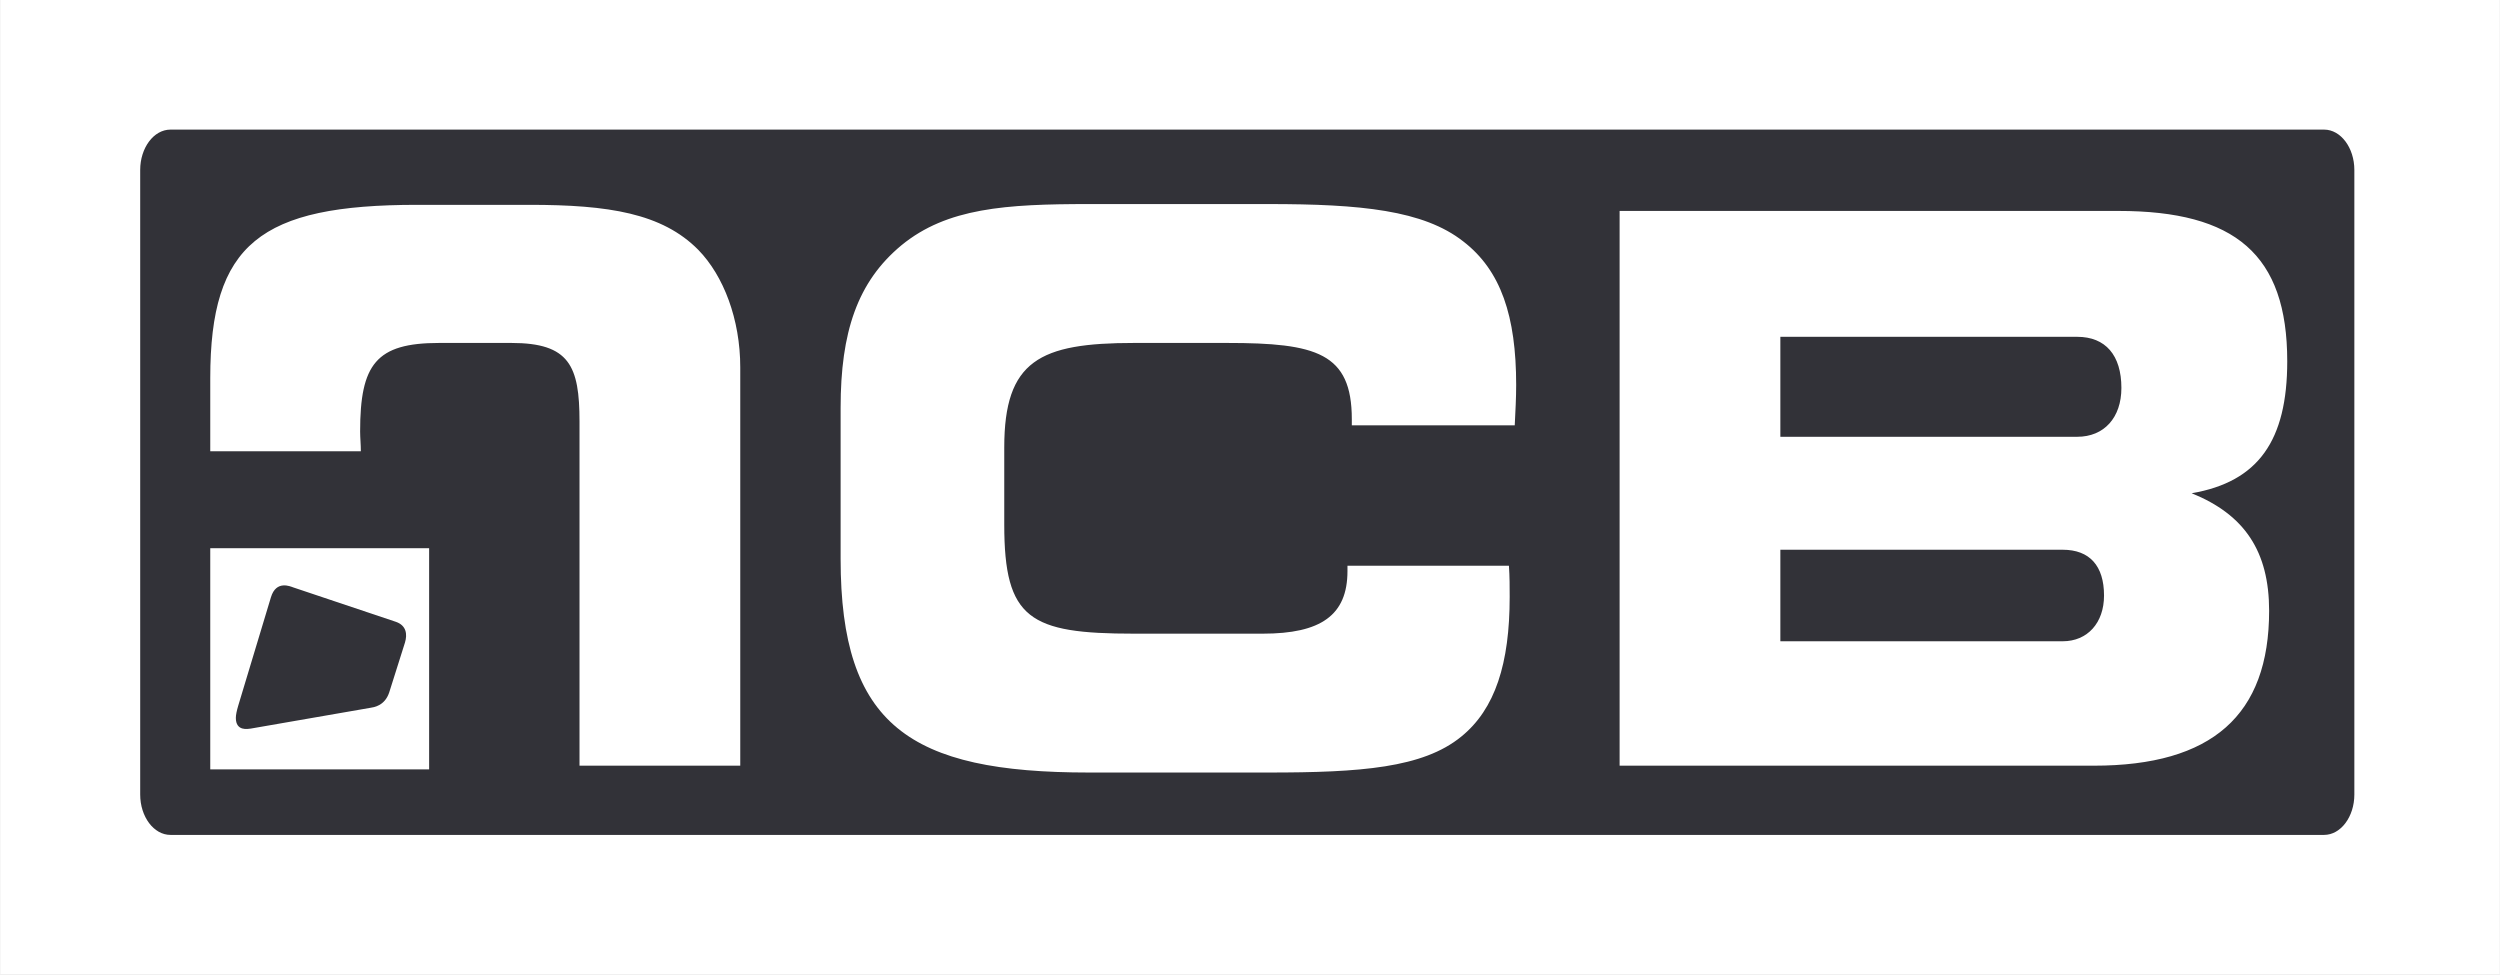
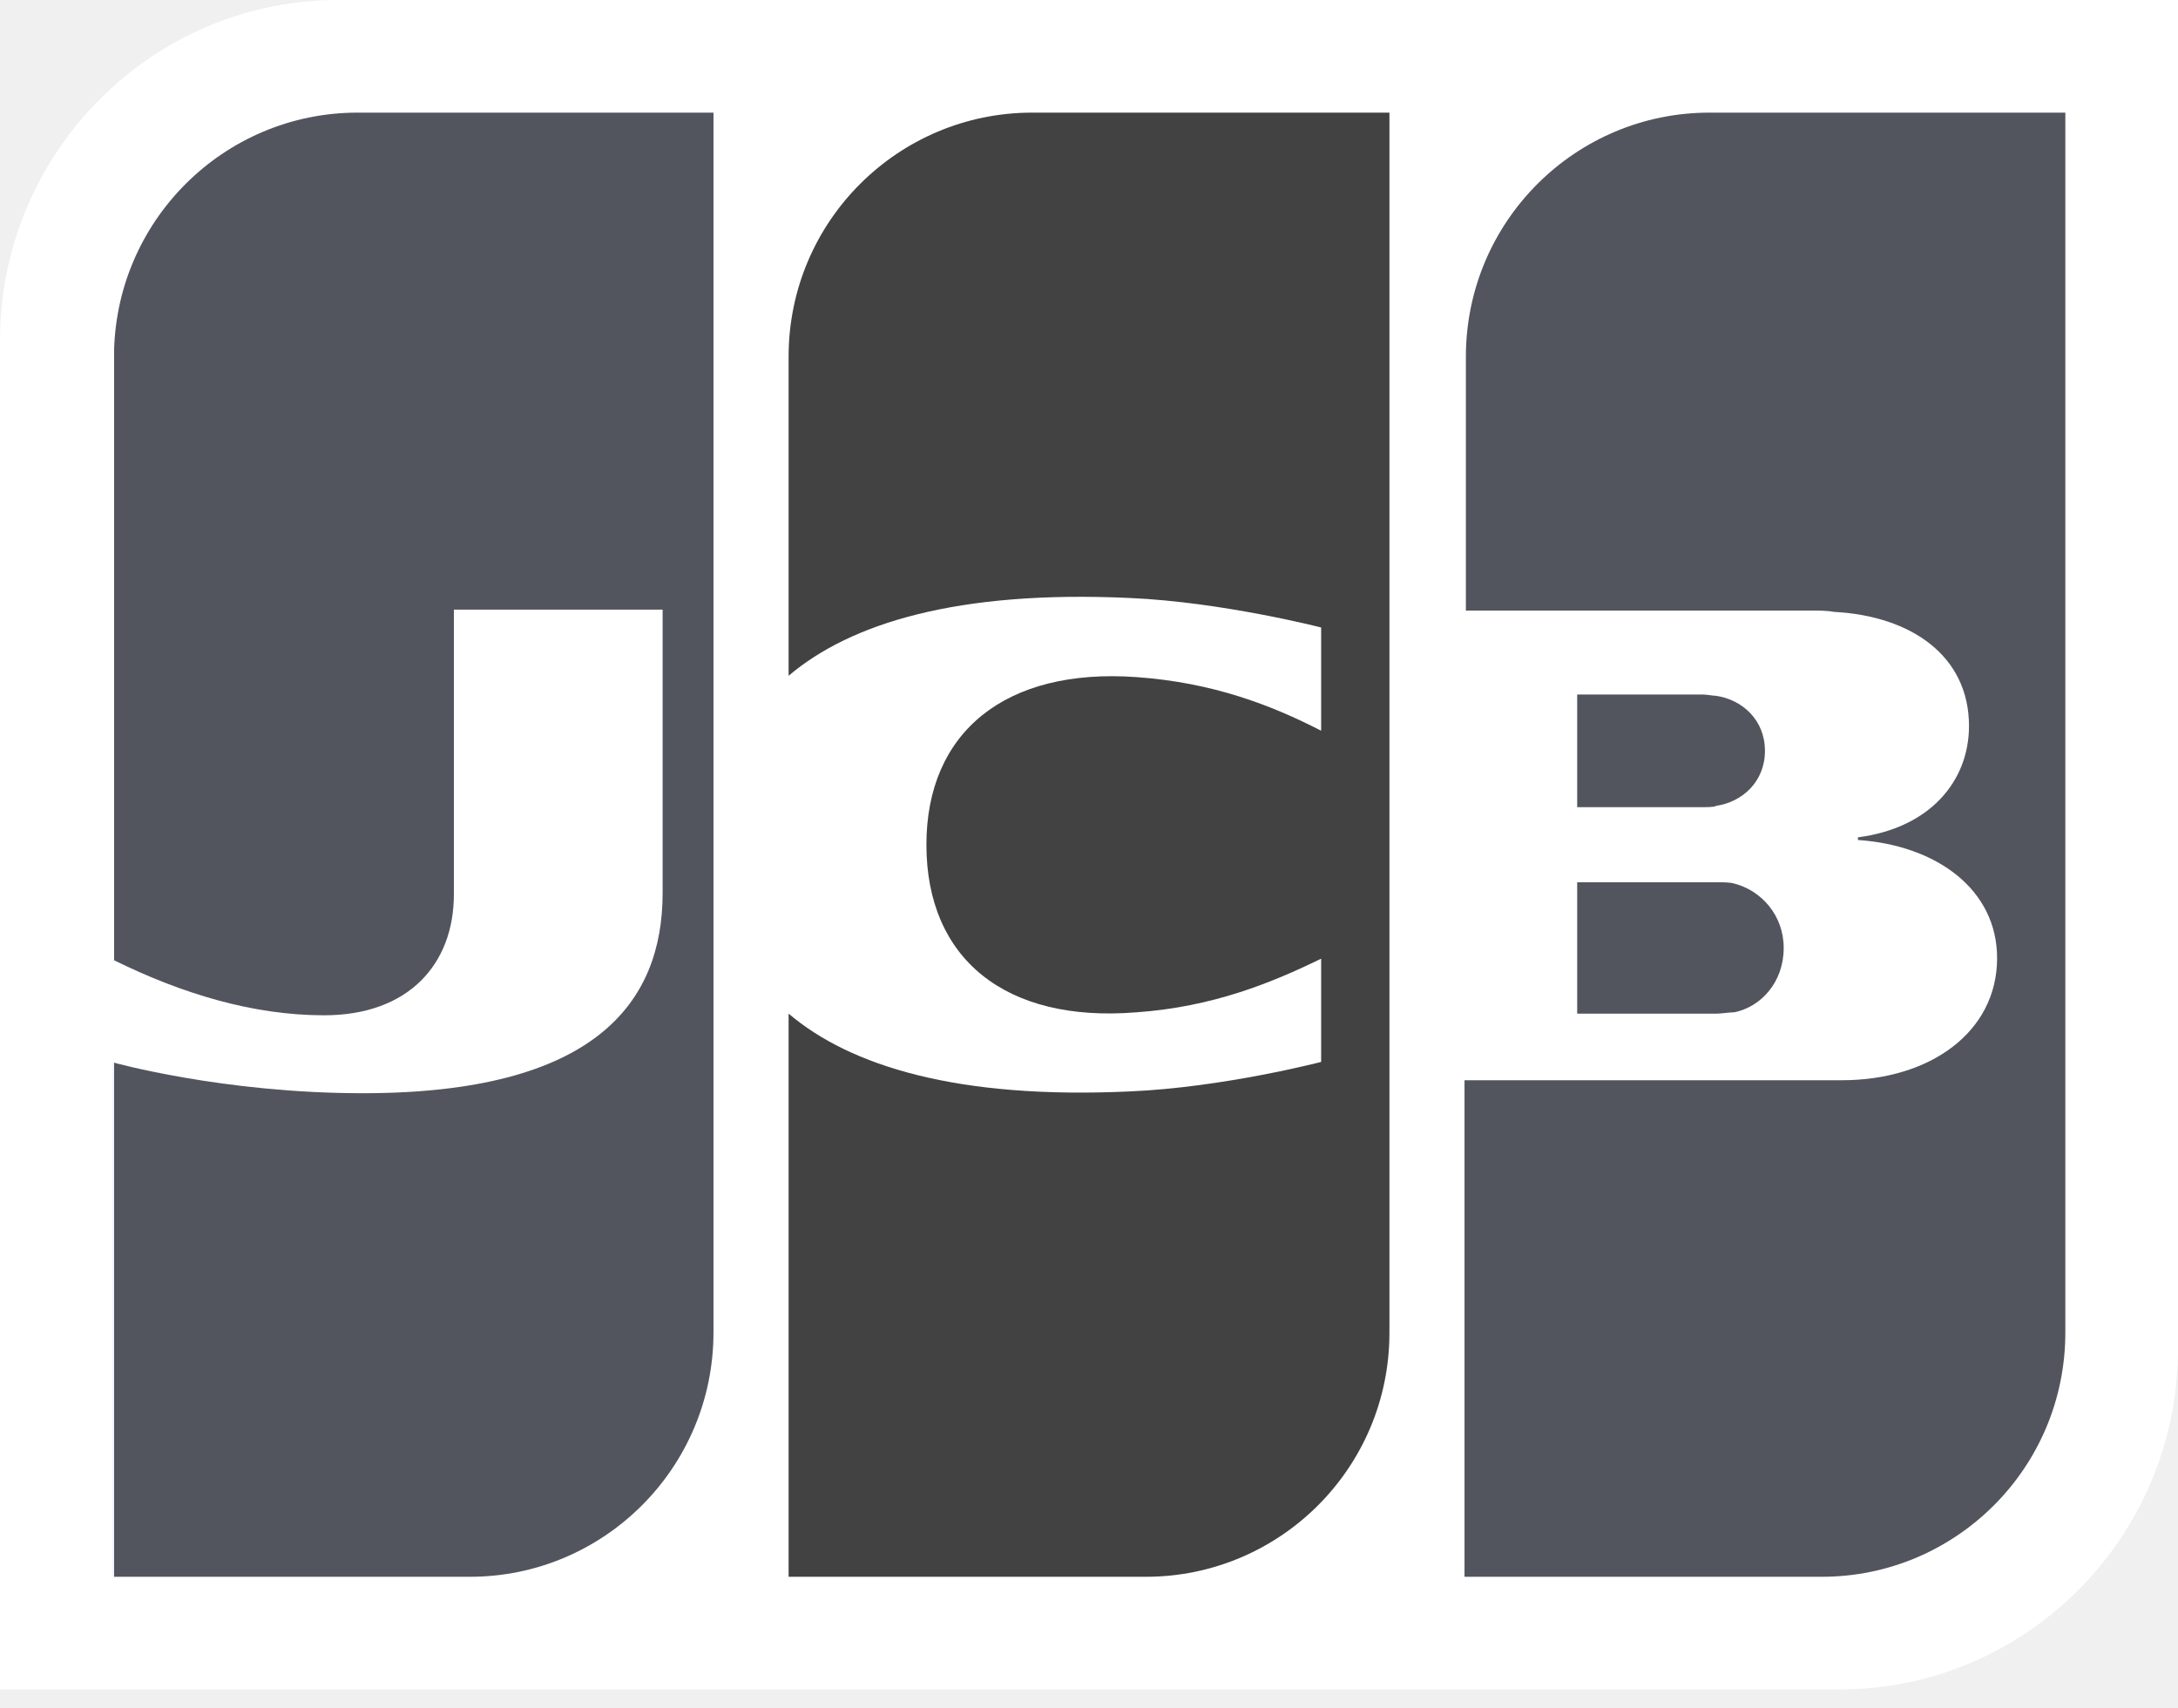
- <svg xmlns="http://www.w3.org/2000/svg" width="77" height="30" viewBox="0 0 77 30" fill="none">
-   <g clip-path="url(#clip0_1913_251)">
-     <path d="M0.016 30H76.984V1.01388e-07H0.016V30Z" fill="white" />
-     <path d="M72.514 5.235C72.514 4.551 72.095 3.992 71.584 3.992H5.249C4.737 3.992 4.318 4.551 4.318 5.235V24.472C4.318 25.156 4.737 25.715 5.249 25.715H71.583C72.095 25.715 72.514 25.156 72.514 24.472L72.514 5.235Z" fill="#323238" />
-     <path d="M65.337 12.059C65.34 12.022 65.341 11.984 65.341 11.945L65.341 11.952C65.342 11.988 65.339 12.023 65.337 12.059" fill="#204595" />
-     <path d="M21.507 7.695C20.392 6.567 18.741 6.309 16.311 6.309H12.854C8.014 6.309 6.476 7.508 6.476 11.643V13.9H11.114C11.114 13.688 11.092 13.477 11.092 13.289C11.092 11.221 11.582 10.563 13.523 10.563H15.753C17.537 10.563 17.849 11.268 17.849 12.983V23.583H22.8V11.315C22.8 9.834 22.287 8.494 21.507 7.695M41.502 17.59C41.502 18.953 40.677 19.517 38.893 19.517H34.923C31.712 19.517 30.931 19.07 30.931 16.156V13.782C30.931 11.103 32.024 10.563 34.923 10.563H37.8C40.543 10.563 41.636 10.868 41.636 12.913V13.101H46.654C46.676 12.654 46.698 12.255 46.698 11.855C46.698 9.74 46.23 8.33 45.07 7.437C43.844 6.473 41.904 6.285 39.071 6.285H33.541C30.976 6.285 29.169 6.403 27.765 7.554C26.404 8.682 25.891 10.233 25.891 12.56V17.214C25.891 22.337 28.009 23.794 33.541 23.794H39.071C41.904 23.794 43.822 23.653 45.004 22.69C46.052 21.843 46.498 20.433 46.498 18.389C46.498 18.083 46.498 17.754 46.475 17.425H41.502V17.59H41.502ZM49.884 6.497V23.583H64.492C68.127 23.583 69.889 22.031 69.889 18.812C69.889 16.978 69.131 15.851 67.503 15.192C69.554 14.84 70.447 13.571 70.447 11.127C70.447 7.836 68.841 6.497 65.25 6.497H49.884V6.497ZM64.804 18.342C64.804 19.188 64.291 19.751 63.533 19.751H54.835V16.932H63.533C64.358 16.932 64.804 17.425 64.804 18.342ZM65.339 11.949C65.339 12.866 64.804 13.453 63.979 13.453H54.835V10.374H63.979C64.849 10.374 65.339 10.939 65.339 11.949Z" fill="white" />
-     <path d="M6.476 23.697H13.217V16.885H6.476V23.697Z" fill="white" />
-     <path d="M11.402 20.244C11.402 20.244 11.512 20.248 11.544 20.25C11.575 20.253 11.634 20.256 11.67 20.183C11.68 20.164 11.736 19.983 11.743 19.962C11.75 19.94 11.766 19.842 11.693 19.825C11.679 19.822 11.549 19.795 11.549 19.795L11.402 20.244V20.244ZM11.151 21.076C11.151 21.076 11.295 21.064 11.33 21.061C11.366 21.058 11.39 21.041 11.405 21.008C11.414 20.988 11.467 20.822 11.474 20.804C11.48 20.786 11.507 20.686 11.428 20.683C11.415 20.683 11.273 20.683 11.273 20.683L11.151 21.076V21.076ZM10.645 21.552C10.645 21.552 11.248 21.461 11.305 21.451C11.556 21.409 11.665 21.195 11.696 21.095C11.707 21.062 11.776 20.83 11.785 20.804C11.854 20.608 11.68 20.507 11.68 20.507C11.68 20.507 11.878 20.469 11.946 20.301C11.946 20.301 12.072 19.913 12.084 19.874C12.096 19.835 12.186 19.526 11.88 19.412C11.839 19.397 11.347 19.259 11.347 19.259L10.645 21.552V21.552ZM8.204 21.937L9.193 21.781L9.352 21.214L9.122 21.235C9.122 21.235 9.69 19.316 9.71 19.256C9.781 19.04 9.824 18.816 9.513 18.708C9.473 18.694 9.183 18.606 9.148 18.597C8.968 18.553 8.74 18.552 8.651 18.846L8.29 20.033L8.734 20.066C8.734 20.066 8.917 19.457 8.932 19.412C8.972 19.284 8.997 19.235 9.124 19.266C9.216 19.289 9.213 19.328 9.188 19.412C9.178 19.448 8.643 21.274 8.643 21.274L8.39 21.294L8.204 21.937V21.937Z" fill="#121212" />
-     <path d="M8.204 21.937L9.193 21.781L9.352 21.214L9.122 21.235C9.122 21.235 9.69 19.316 9.71 19.256C9.781 19.04 9.824 18.816 9.513 18.708C9.473 18.694 9.183 18.606 9.148 18.597C8.968 18.553 8.74 18.552 8.651 18.846L8.29 20.033L8.734 20.066C8.734 20.066 8.917 19.457 8.932 19.412C8.972 19.284 8.997 19.235 9.124 19.266C9.216 19.289 9.213 19.328 9.188 19.412C9.178 19.448 8.643 21.274 8.643 21.274L8.39 21.294L8.204 21.937V21.937Z" stroke="#323238" stroke-width="0.326" stroke-miterlimit="3.864" />
-     <path d="M9.679 21.712C9.722 21.704 10.04 21.651 10.093 21.642C10.147 21.633 10.443 21.582 10.521 21.294C10.54 21.224 10.697 20.718 10.697 20.718L10.321 20.722C10.321 20.722 10.251 20.966 10.236 21.008C10.2 21.112 10.198 21.138 10.085 21.156C9.971 21.169 9.977 21.119 10.003 21.034C10.015 20.991 10.357 19.799 10.373 19.748C10.413 19.612 10.423 19.559 10.543 19.583C10.648 19.609 10.628 19.668 10.601 19.767C10.563 19.898 10.524 20.028 10.485 20.158L10.858 20.187C10.858 20.187 11.048 19.554 11.058 19.525C11.068 19.495 11.147 19.239 10.921 19.128C10.892 19.114 10.892 19.112 10.862 19.101C10.832 19.091 10.53 19.002 10.502 18.993C10.473 18.986 10.185 18.892 10.092 19.191C10.083 19.22 9.474 21.32 9.442 21.423C9.387 21.598 9.446 21.746 9.679 21.712" fill="#323238" />
-     <path d="M9.679 21.712C9.722 21.704 10.04 21.651 10.093 21.642C10.147 21.633 10.443 21.582 10.521 21.294C10.54 21.224 10.697 20.718 10.697 20.718L10.321 20.722C10.321 20.722 10.251 20.966 10.236 21.008C10.2 21.112 10.198 21.138 10.085 21.156C9.971 21.169 9.977 21.119 10.003 21.034C10.015 20.991 10.357 19.799 10.373 19.748C10.413 19.612 10.423 19.559 10.543 19.583C10.648 19.609 10.628 19.668 10.601 19.767C10.563 19.898 10.524 20.028 10.485 20.158L10.858 20.187C10.858 20.187 11.048 19.554 11.058 19.525C11.068 19.495 11.147 19.239 10.921 19.128C10.892 19.114 10.892 19.112 10.862 19.101C10.832 19.091 10.53 19.002 10.502 18.993C10.473 18.986 10.185 18.892 10.092 19.191C10.083 19.22 9.474 21.32 9.442 21.423C9.387 21.598 9.446 21.746 9.679 21.712V21.712Z" stroke="#323238" stroke-width="0.326" stroke-miterlimit="3.864" />
-     <path d="M7.804 22.268C7.99 22.236 11.214 21.683 11.357 21.658C11.5 21.633 11.741 21.597 11.842 21.281C11.862 21.22 12.299 19.84 12.317 19.78C12.335 19.721 12.462 19.406 12.102 19.288C12.049 19.27 9.018 18.274 8.945 18.251C8.871 18.227 8.585 18.101 8.467 18.537C8.467 18.537 7.542 21.628 7.499 21.768C7.464 21.881 7.44 21.972 7.434 22.043C7.416 22.296 7.565 22.305 7.688 22.287C7.733 22.28 7.775 22.273 7.804 22.268M7.72 22.441C7.802 22.428 11.321 21.816 11.411 21.8C11.502 21.785 11.848 21.746 11.987 21.329C12.014 21.249 12.452 19.86 12.473 19.791C12.55 19.534 12.517 19.266 12.196 19.153C12.09 19.116 9.069 18.105 9.032 18.092C8.949 18.064 8.506 17.857 8.344 18.398C8.344 18.398 7.366 21.638 7.337 21.736C7.292 21.888 7.264 22.017 7.264 22.112C7.264 22.533 7.642 22.449 7.72 22.441Z" fill="#323238" />
-   </g>
+ <svg xmlns="http://www.w3.org/2000/svg" width="51" height="40" viewBox="0 0 51 40" fill="none">
+   <path d="M51 31.592C51 35.989 47.446 39.569 43.082 39.569H0V7.977C0 3.58 3.554 0 7.918 0H51V31.592Z" fill="white" />
+   <path d="M36.931 23.741H40.207C40.301 23.741 40.519 23.709 40.613 23.709C41.237 23.581 41.767 23.004 41.767 22.203C41.767 21.433 41.237 20.856 40.613 20.696C40.519 20.664 40.332 20.664 40.207 20.664H36.931V23.741Z" fill="url(#paint0_linear_1919_196)" />
+   <path d="M40.027 2.638C36.894 2.638 34.325 5.184 34.325 8.359V14.3H42.377C42.565 14.3 42.785 14.3 42.941 14.331C44.759 14.425 46.106 15.368 46.106 17.003C46.106 18.291 45.197 19.392 43.505 19.612V19.674C45.354 19.8 46.764 20.837 46.764 22.441C46.764 24.169 45.197 25.301 43.129 25.301H34.293V36.931H42.659C45.793 36.931 48.362 34.385 48.362 31.21V2.638H40.027Z" fill="url(#paint1_linear_1919_196)" />
+   <path d="M41.328 17.586C41.328 16.867 40.801 16.387 40.182 16.297C40.12 16.297 39.965 16.267 39.873 16.267H36.931V18.905H39.873C39.965 18.905 40.151 18.905 40.182 18.875C40.801 18.785 41.328 18.306 41.328 17.586Z" fill="url(#paint2_linear_1919_196)" />
+   <path d="M8.372 2.638C5.239 2.638 2.669 5.186 2.669 8.364V22.49C4.267 23.277 5.928 23.78 7.589 23.78C9.563 23.78 10.628 22.585 10.628 20.949V14.279H15.516V20.917C15.516 23.497 13.918 25.605 8.497 25.605C5.207 25.605 2.638 24.881 2.638 24.881V36.931H11.004C14.137 36.931 16.707 34.383 16.707 31.205V2.638H8.372Z" fill="url(#paint3_linear_1919_196)" />
+   <path d="M24.168 2.638C21.035 2.638 18.466 5.182 18.466 8.353V15.828C19.907 14.603 22.414 13.818 26.456 14.006C28.618 14.1 30.936 14.697 30.936 14.697V17.115C29.777 16.518 28.398 15.985 26.612 15.859C23.542 15.639 21.693 17.147 21.693 19.785C21.693 22.454 23.542 23.961 26.612 23.71C28.398 23.584 29.777 23.019 30.936 22.454V24.872C30.936 24.872 28.649 25.469 26.456 25.563C22.414 25.751 19.907 24.966 18.466 23.741V36.931H26.832C29.965 36.931 32.535 34.387 32.535 31.215V2.638H24.168Z" fill="url(#paint4_linear_1919_196)" />
  <defs>
-     <clipPath id="clip0_1913_251">
-       <rect width="77" height="30" fill="white" transform="matrix(1 0 0 -1 0 30)" />
-     </clipPath>
+     <linearGradient id="paint0_linear_1919_196" x1="34.149" y1="22.206" x2="48.17" y2="22.206" gradientUnits="userSpaceOnUse">
+       <stop stop-color="#53555E" />
+       <stop offset="0" />
+       <stop offset="0" />
+       <stop offset="0" />
+       <stop offset="0" />
+       <stop offset="0.001" />
+       <stop offset="0.001" stop-color="#53555E" />
+     </linearGradient>
+     <linearGradient id="paint1_linear_1919_196" x1="34.319" y1="19.771" x2="48.401" y2="19.771" gradientUnits="userSpaceOnUse">
+       <stop stop-color="#53555E" />
+       <stop stop-color="#53555E" />
+       <stop stop-color="#4A4A4A" stop-opacity="0.35" />
+       <stop offset="0" stop-color="#4B4B50" stop-opacity="0.97" />
+       <stop offset="0" stop-color="#323238" />
+       <stop offset="0" stop-color="#53555E" />
+     </linearGradient>
+     <linearGradient id="paint2_linear_1919_196" x1="34.17" y1="17.582" x2="48.084" y2="17.582" gradientUnits="userSpaceOnUse">
+       <stop />
+       <stop />
+       <stop stop-color="white" />
+       <stop offset="0" />
+       <stop offset="0" />
+       <stop offset="0" />
+       <stop offset="0" stop-color="#323238" />
+       <stop offset="0.001" stop-color="#53555E" />
+     </linearGradient>
+     <linearGradient id="paint3_linear_1919_196" x1="2.663" y1="19.786" x2="16.961" y2="19.786" gradientUnits="userSpaceOnUse">
+       <stop stop-color="#EEF0FD" />
+       <stop offset="0" stop-color="#53555E" />
+       <stop offset="0" stop-color="#53555E" />
+       <stop offset="0" stop-color="#53555E" />
+     </linearGradient>
+     <linearGradient id="paint4_linear_1919_196" x1="18.384" y1="19.755" x2="32.272" y2="19.755" gradientUnits="userSpaceOnUse">
+       <stop stop-color="#121212" />
+       <stop offset="0" stop-color="#53555E" />
+       <stop offset="0" stop-color="#E3E9FF" />
+       <stop offset="0" stop-color="#121214" />
+       <stop offset="0" stop-color="#424242" />
+     </linearGradient>
  </defs>
</svg>
